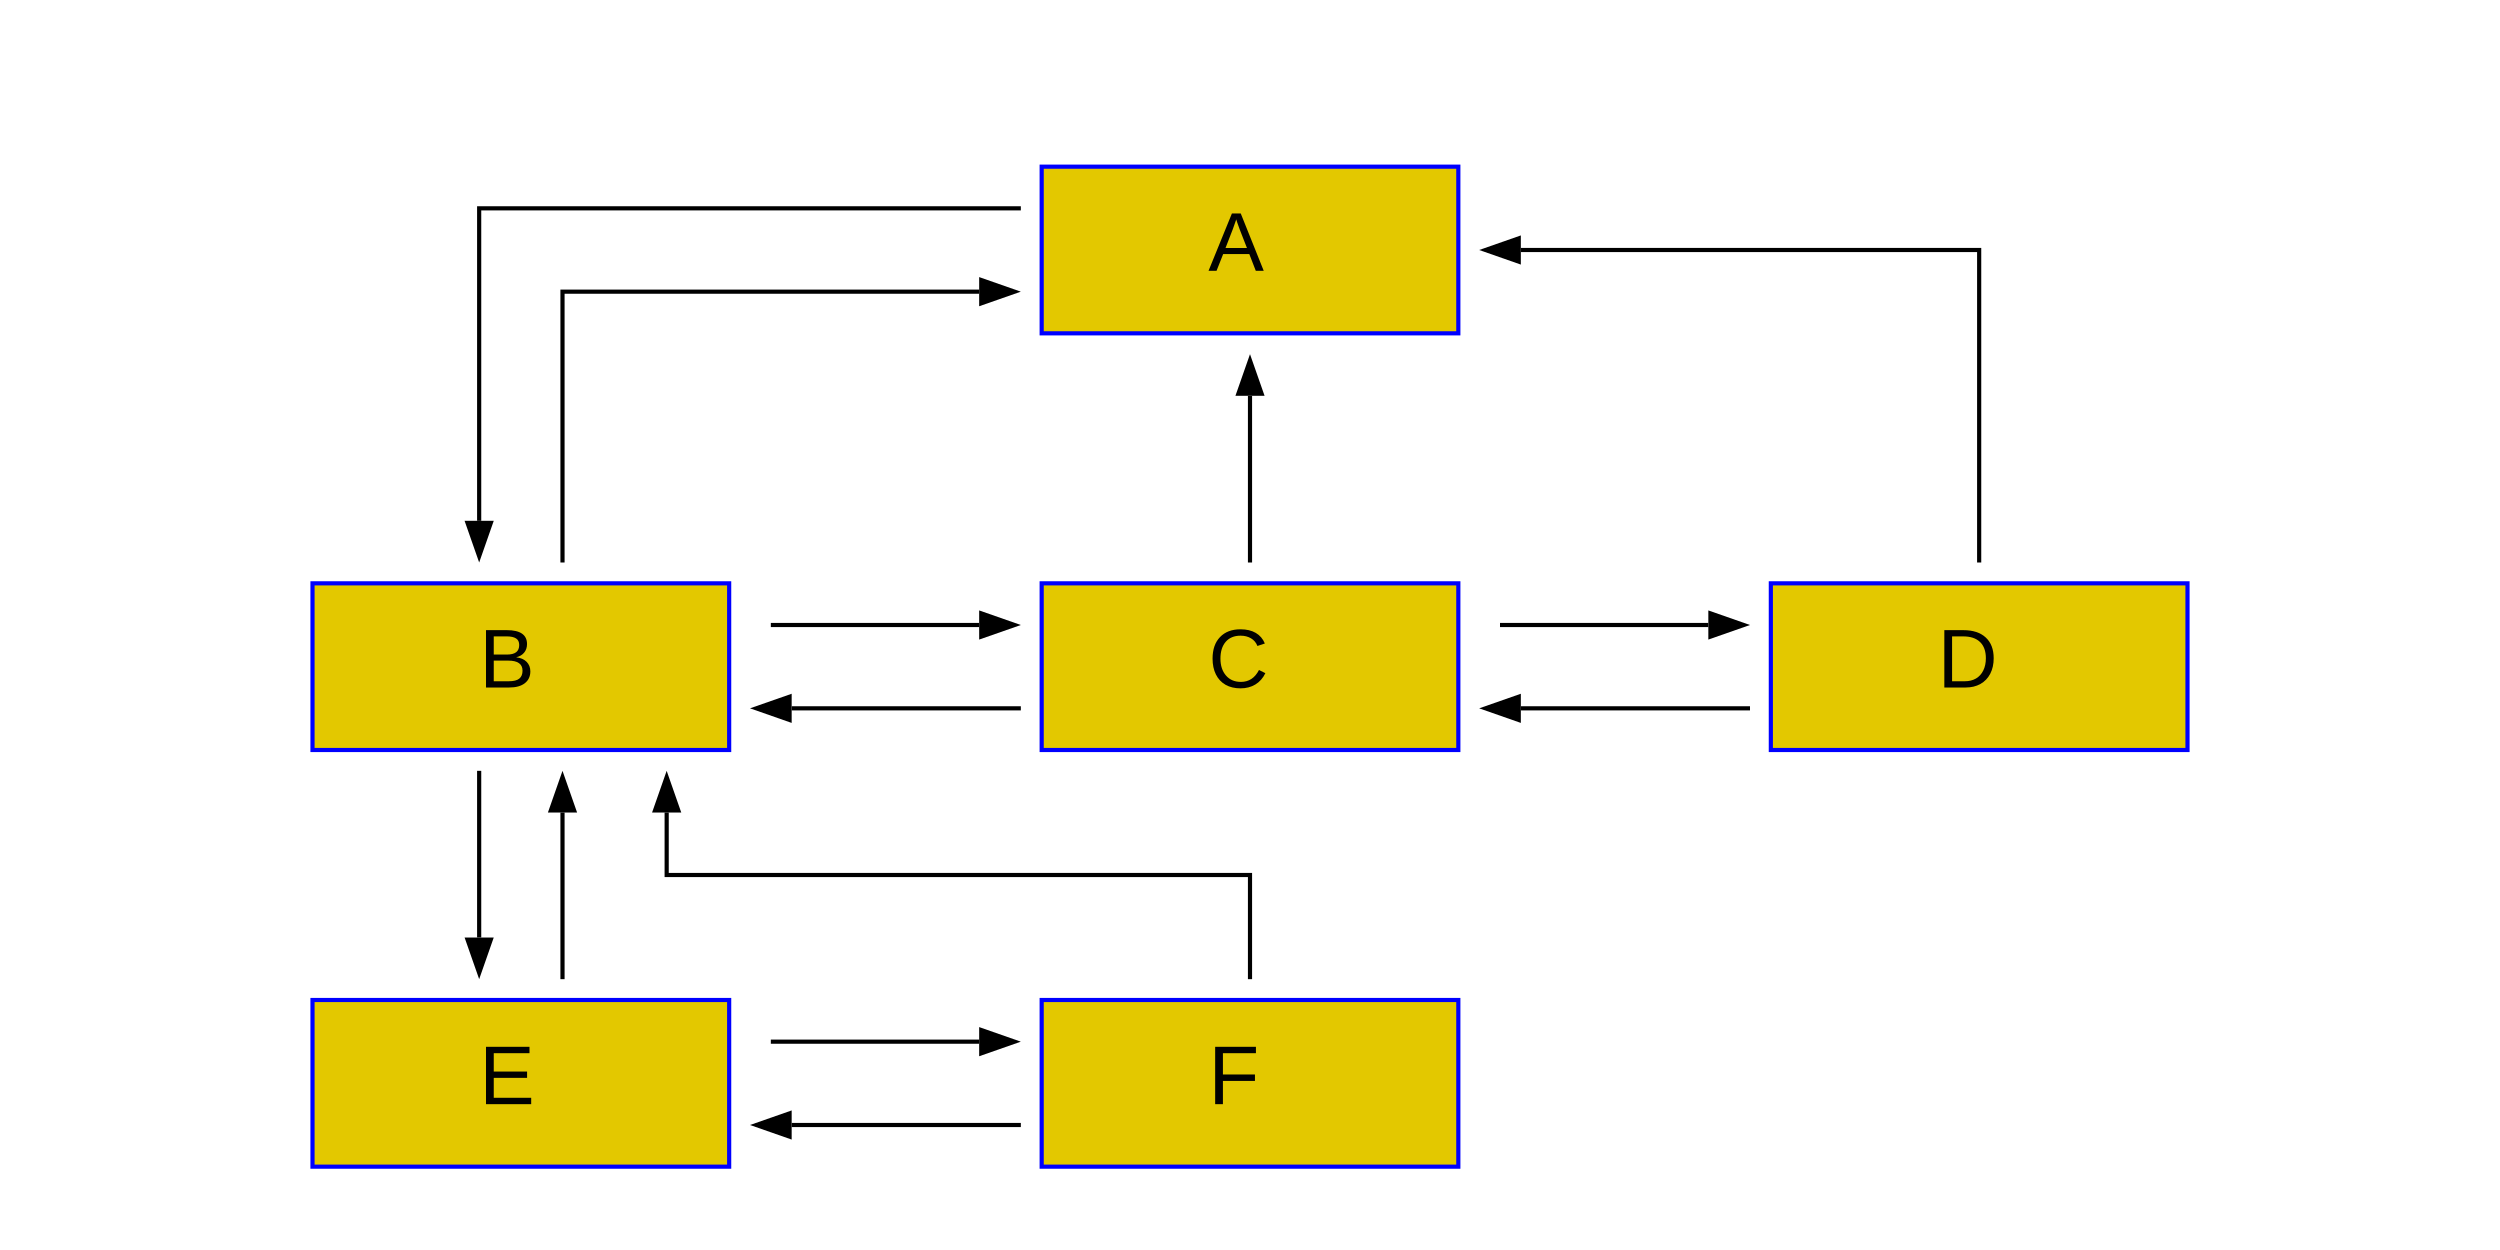
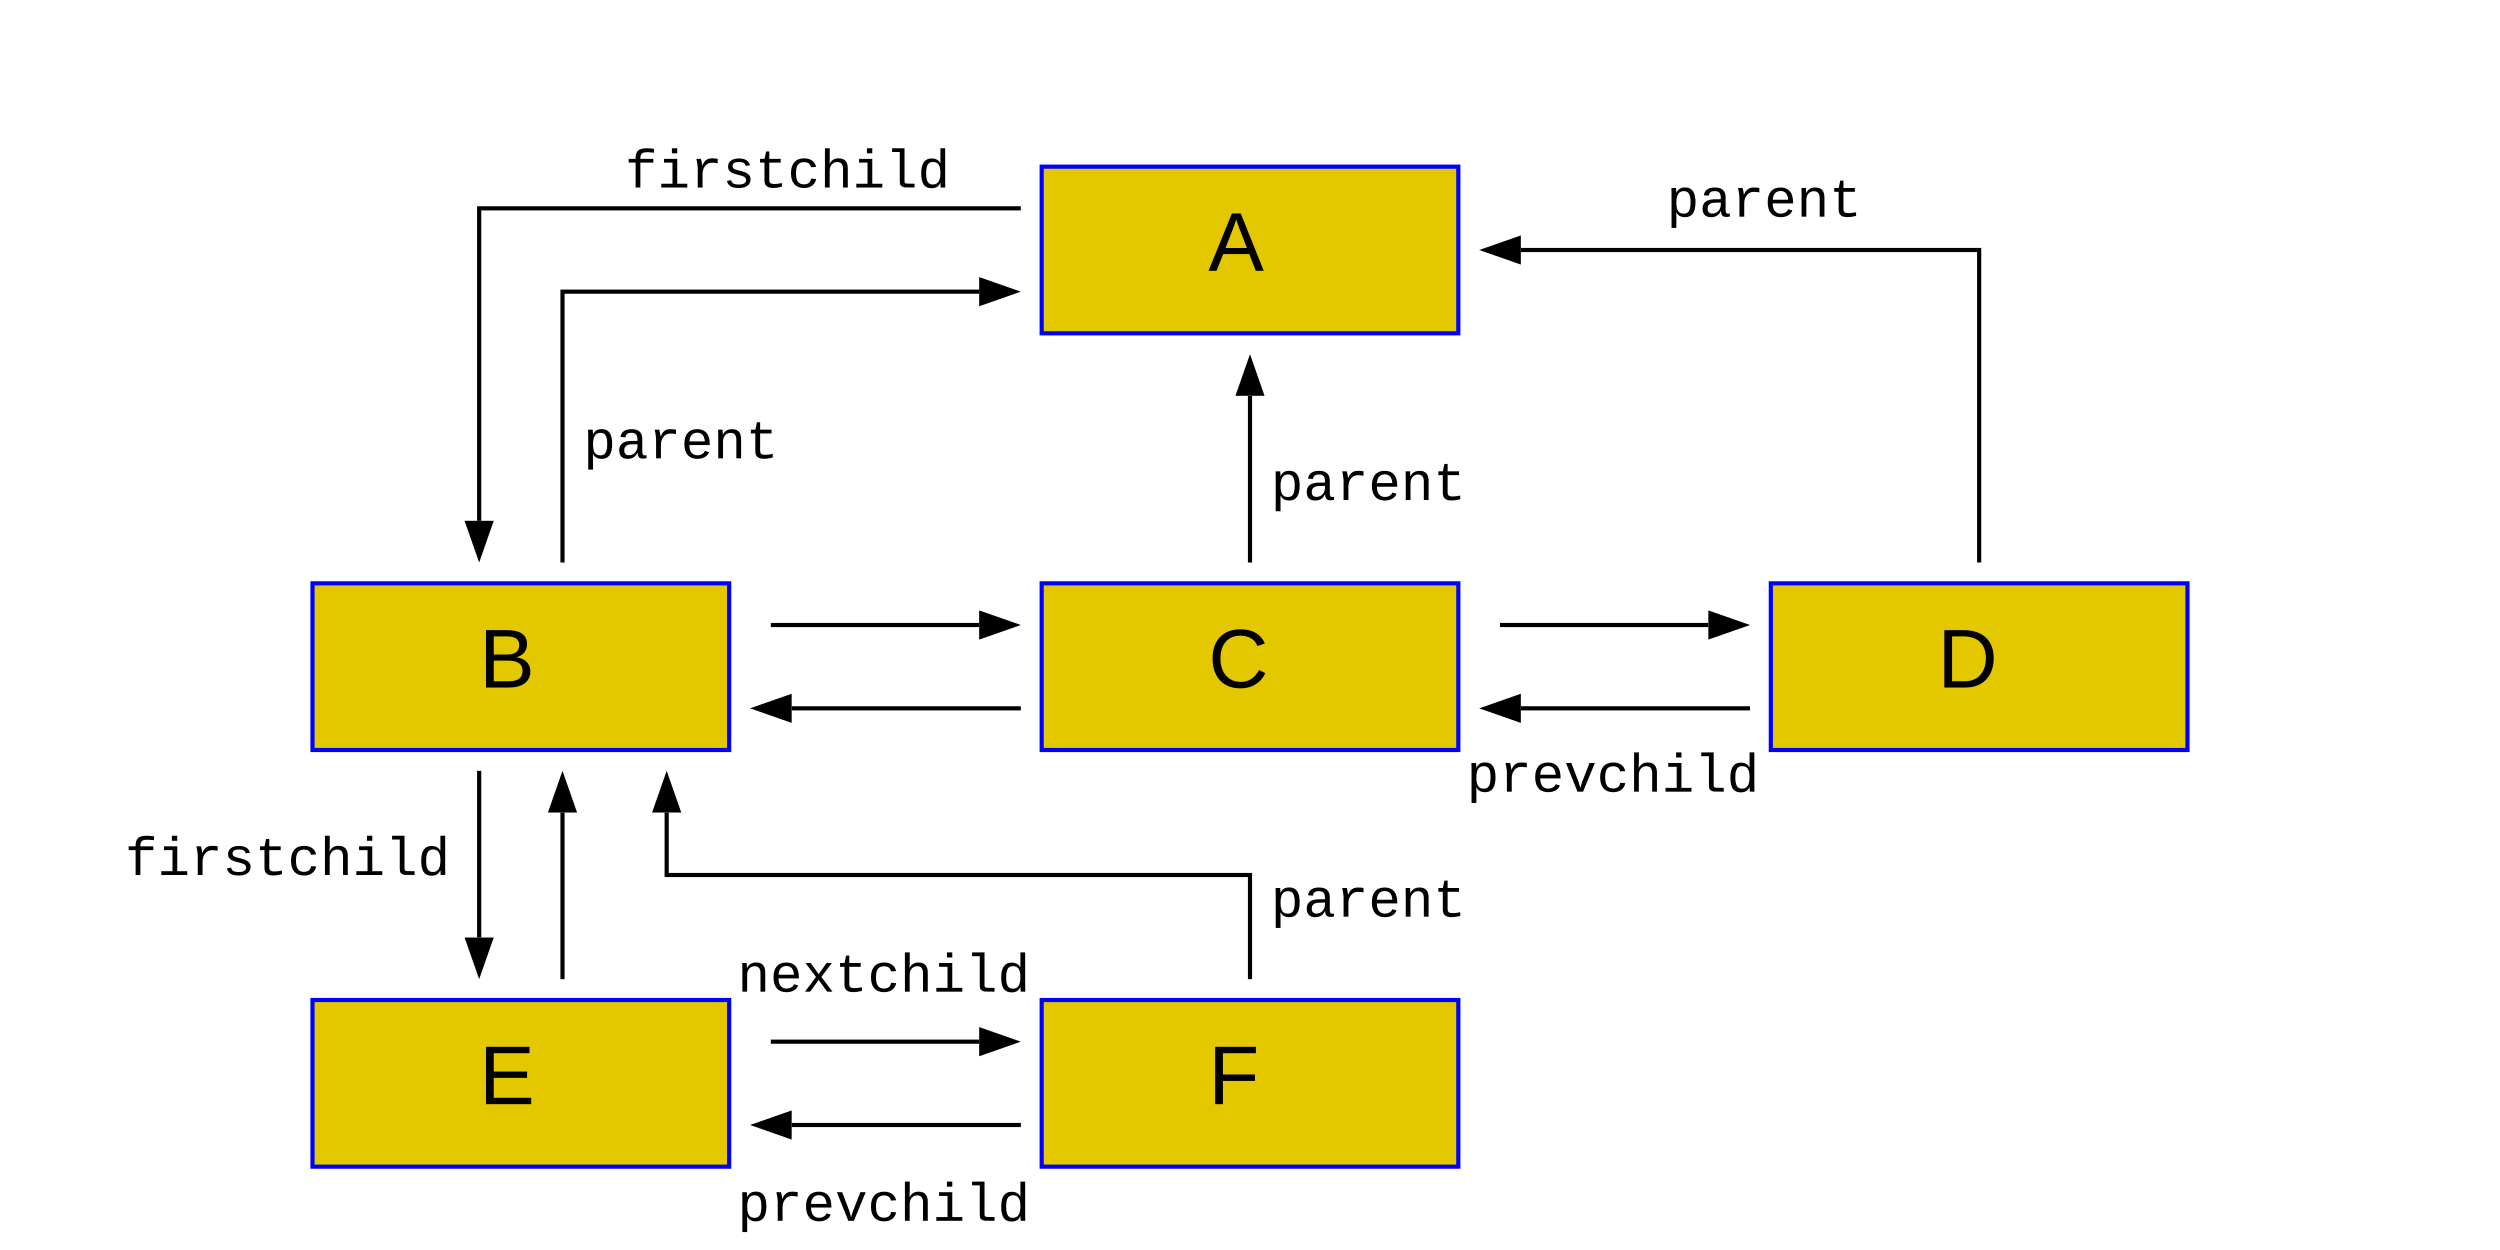
<svg xmlns="http://www.w3.org/2000/svg" version="1.1" width="600" height="300">
  <defs>
    <marker id="arrowhead" markerWidth="10" markerHeight="7" refX="0" refY="3.5" orient="auto">
      <polygon points="0 0, 10 3.5, 0 7" />
    </marker>
  </defs>
  <rect x="250" y="40" width="100" height="40" style="fill:rgb(227,200,0);stroke:#0000FF;stroke-width:1" />
  <rect x="75" y="140" width="100" height="40" style="fill:rgb(227,200,0);stroke:#0000FF;stroke-width:1" />
  <rect x="250" y="140" width="100" height="40" style="fill:rgb(227,200,0);stroke:#0000FF;stroke-width:1" />
  <rect x="425" y="140" width="100" height="40" style="fill:rgb(227,200,0);stroke:#0000FF;stroke-width:1" />
  <rect x="75" y="240" width="100" height="40" style="fill:rgb(227,200,0);stroke:#0000FF;stroke-width:1" />
  <rect x="250" y="240" width="100" height="40" style="fill:rgb(227,200,0);stroke:#0000FF;stroke-width:1" />
  <text x="290" y="65" style="font-size:20px;font-family:'Arial'">A</text>
  <text x="115" y="165" style="font-size:20px;font-family:'Arial'">B</text>
  <text x="290" y="165" style="font-size:20px;font-family:'Arial'">C</text>
  <text x="465" y="165" style="font-size:20px;font-family:'Arial'">D</text>
  <text x="115" y="265" style="font-size:20px;font-family:'Arial'">E</text>
  <text x="290" y="265" style="font-size:20px;font-family:'Arial'">F</text>
  <path d="M 245 50 L 115 50 L115 125" stroke="#000000" stroke-width="1" fill="none" marker-end="url(#arrowhead)" />
  <path d="M 135 135 L 135 70 L235 70" stroke="#000000" stroke-width="1" fill="none" marker-end="url(#arrowhead)" />
  <path d="M 115 185 L 115 225" stroke="#000000" stroke-width="1" fill="none" marker-end="url(#arrowhead)" />
  <path d="M 135 235 L 135 195" stroke="#000000" stroke-width="1" fill="none" marker-end="url(#arrowhead)" />
  <path d="M 185 150 L 235 150" stroke="#000000" stroke-width="1" fill="none" marker-end="url(#arrowhead)" />
  <path d="M 245 170 L 190 170" stroke="#000000" stroke-width="1" fill="none" marker-end="url(#arrowhead)" />
  <path d="M 360 150 L 410 150" stroke="#000000" stroke-width="1" fill="none" marker-end="url(#arrowhead)" />
  <path d="M 420 170 L 365 170" stroke="#000000" stroke-width="1" fill="none" marker-end="url(#arrowhead)" />
  <path d="M 185 250 L 235 250" stroke="#000000" stroke-width="1" fill="none" marker-end="url(#arrowhead)" />
  <path d="M 245 270 L 190 270" stroke="#000000" stroke-width="1" fill="none" marker-end="url(#arrowhead)" />
-   <path d="M 300 135 L 300 95" stroke="#000000" stroke-width="1" fill="none" marker-end="url(#arrowhead)" />
-   <path d="M 475 135 L 475 60 L365 60" stroke="#000000" stroke-width="1" fill="none" marker-end="url(#arrowhead)" />
+   <path d="M 300 135 V 95" stroke="#000000" stroke-width="1" fill="none" marker-end="url(#arrowhead)" />
+   <path d="M 475 135 L 475 60 L 365 60" stroke="#000000" stroke-width="1" fill="none" marker-end="url(#arrowhead)" />
  <path d="M 300 235 L 300 210 L160 210 L 160 195" stroke="#000000" stroke-width="1" fill="none" marker-end="url(#arrowhead)" />
+   <text x="150" y="45" style="font-size:13px;font-family:'Courier New'">firstchild</text>
+   <text x="140" y="110" style="font-size:13px;font-family:'Courier New'">parent</text>
+   <text x="305" y="120" style="font-size:13px;font-family:'Courier New'">parent</text>
+   <text x="400" y="52" style="font-size:13px;font-family:'Courier New'">parent</text>
+   <text x="352" y="190" style="font-size:13px;font-family:'Courier New'">prevchild</text>
+   <text x="305" y="220" style="font-size:13px;font-family:'Courier New'">parent</text>
+   <text x="177" y="238" style="font-size:13px;font-family:'Courier New'">nextchild</text>
+   <text x="177" y="293" style="font-size:13px;font-family:'Courier New'">prevchild</text>
+   <text x="30" y="210" style="font-size:13px;font-family:'Courier New'">firstchild</text>
</svg>
